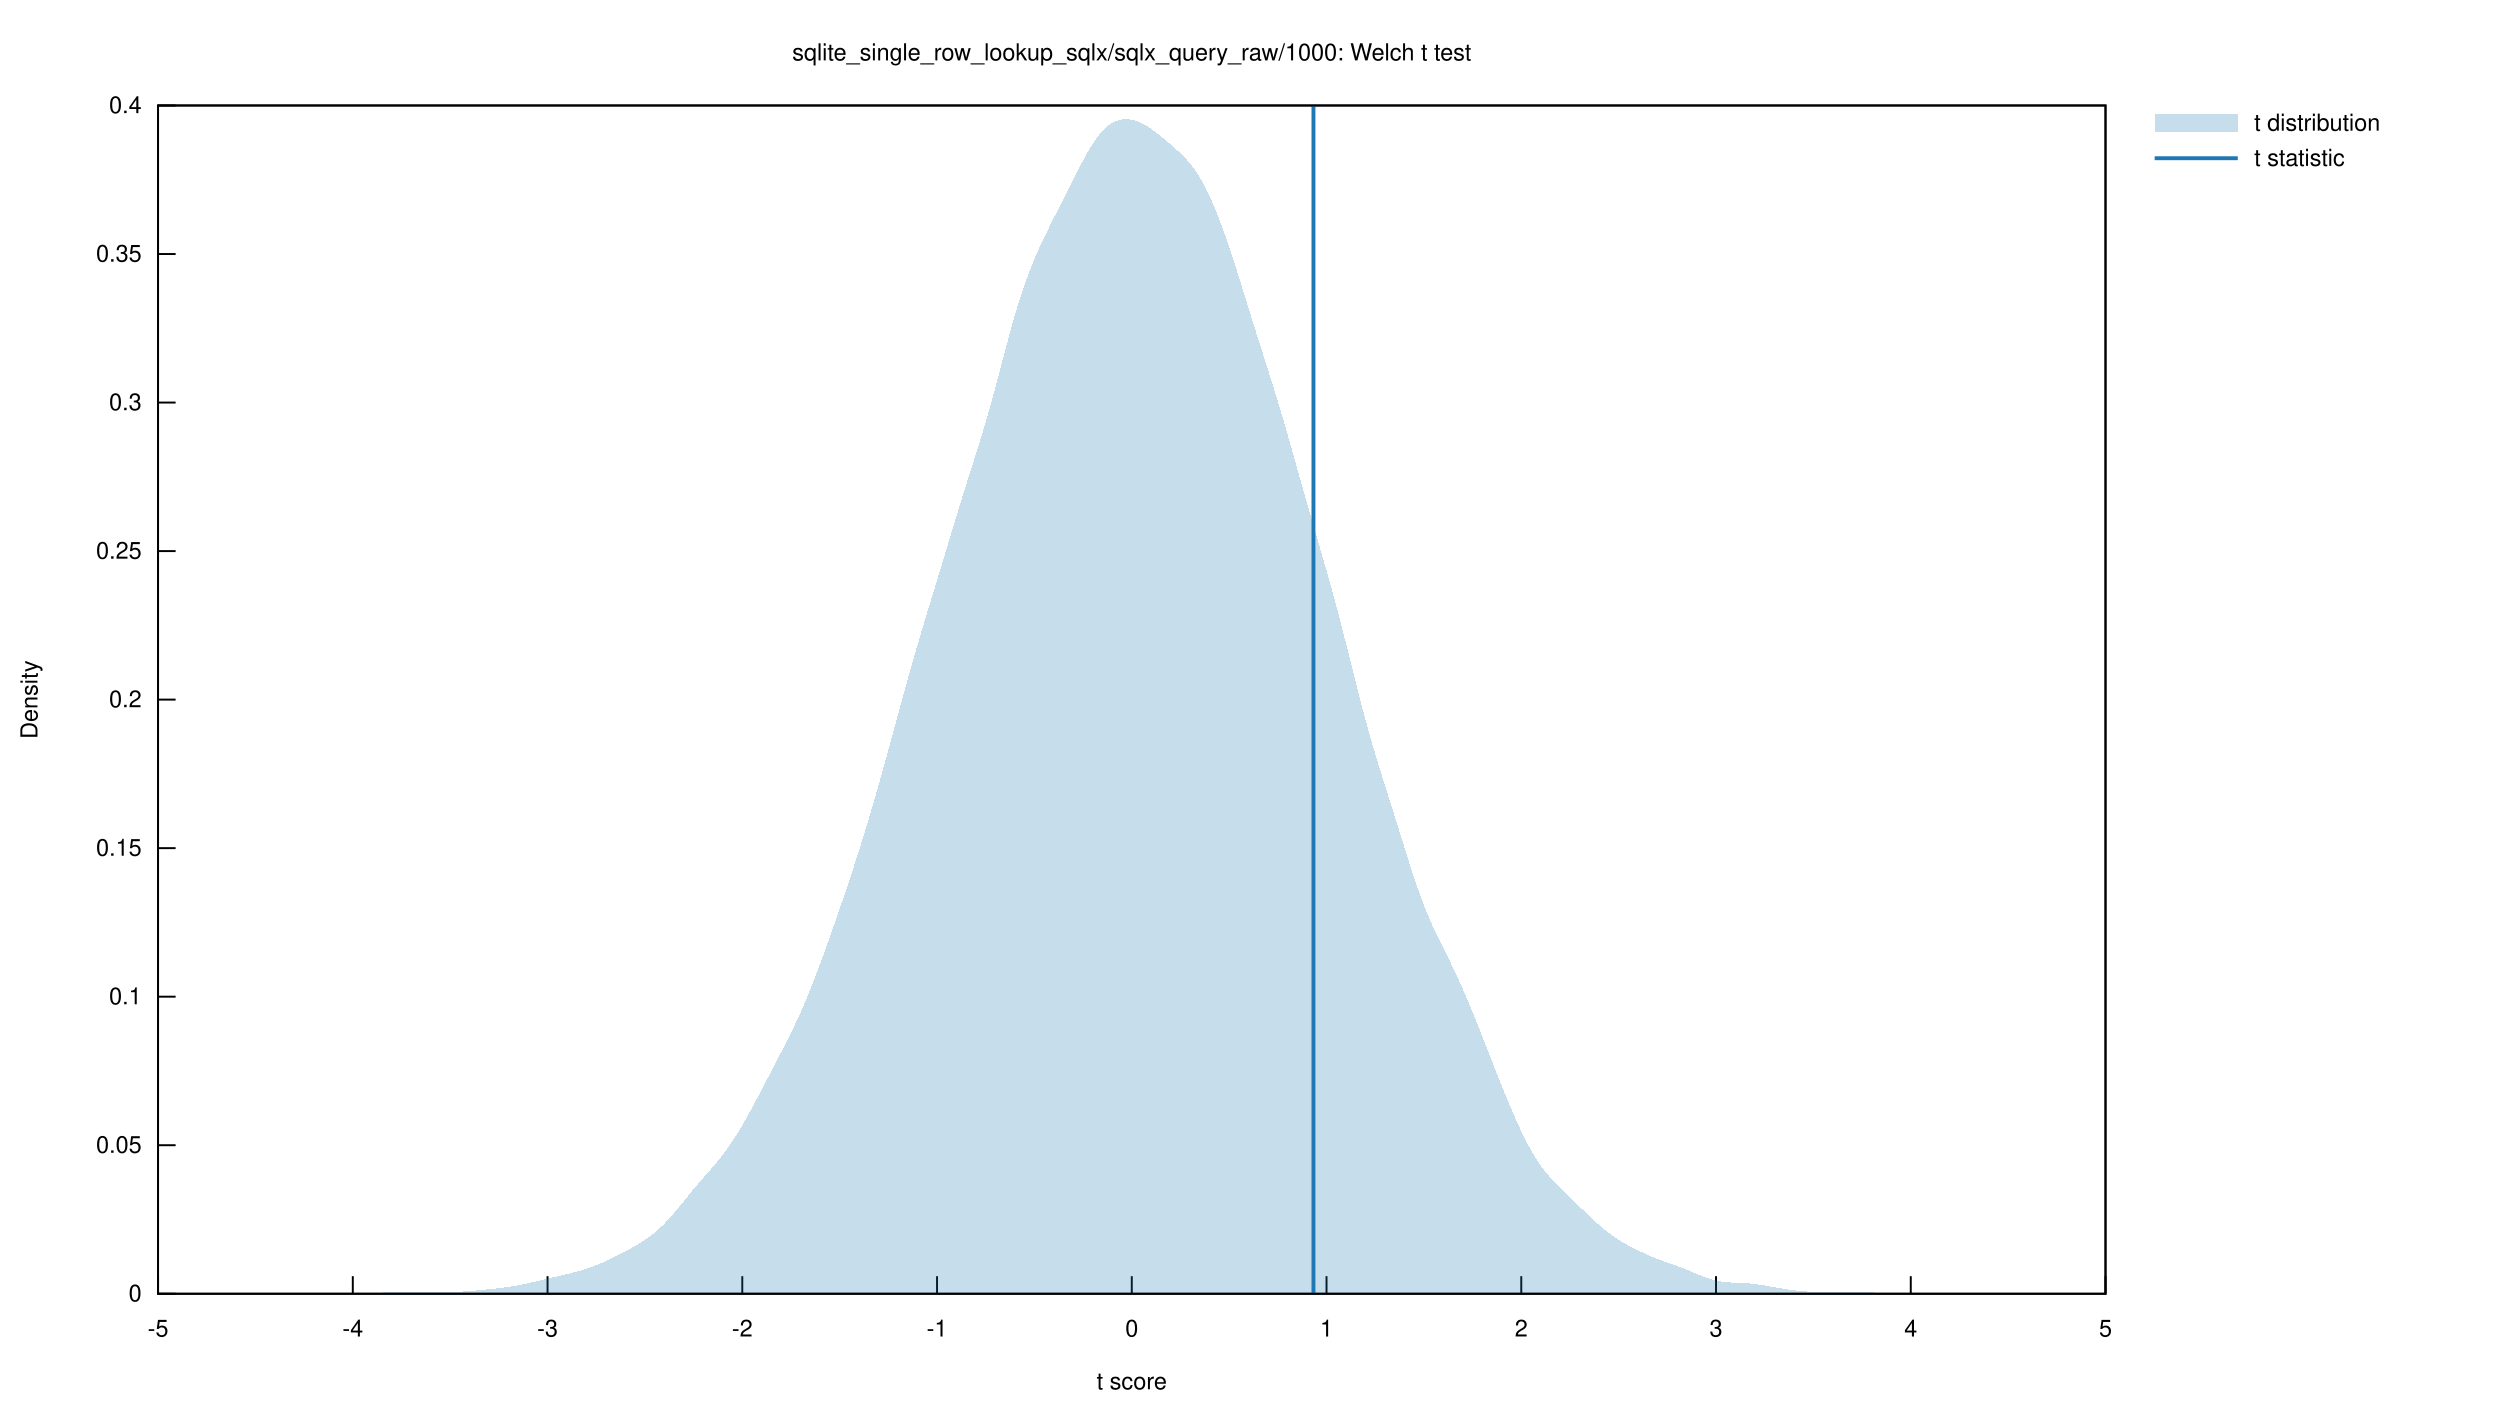
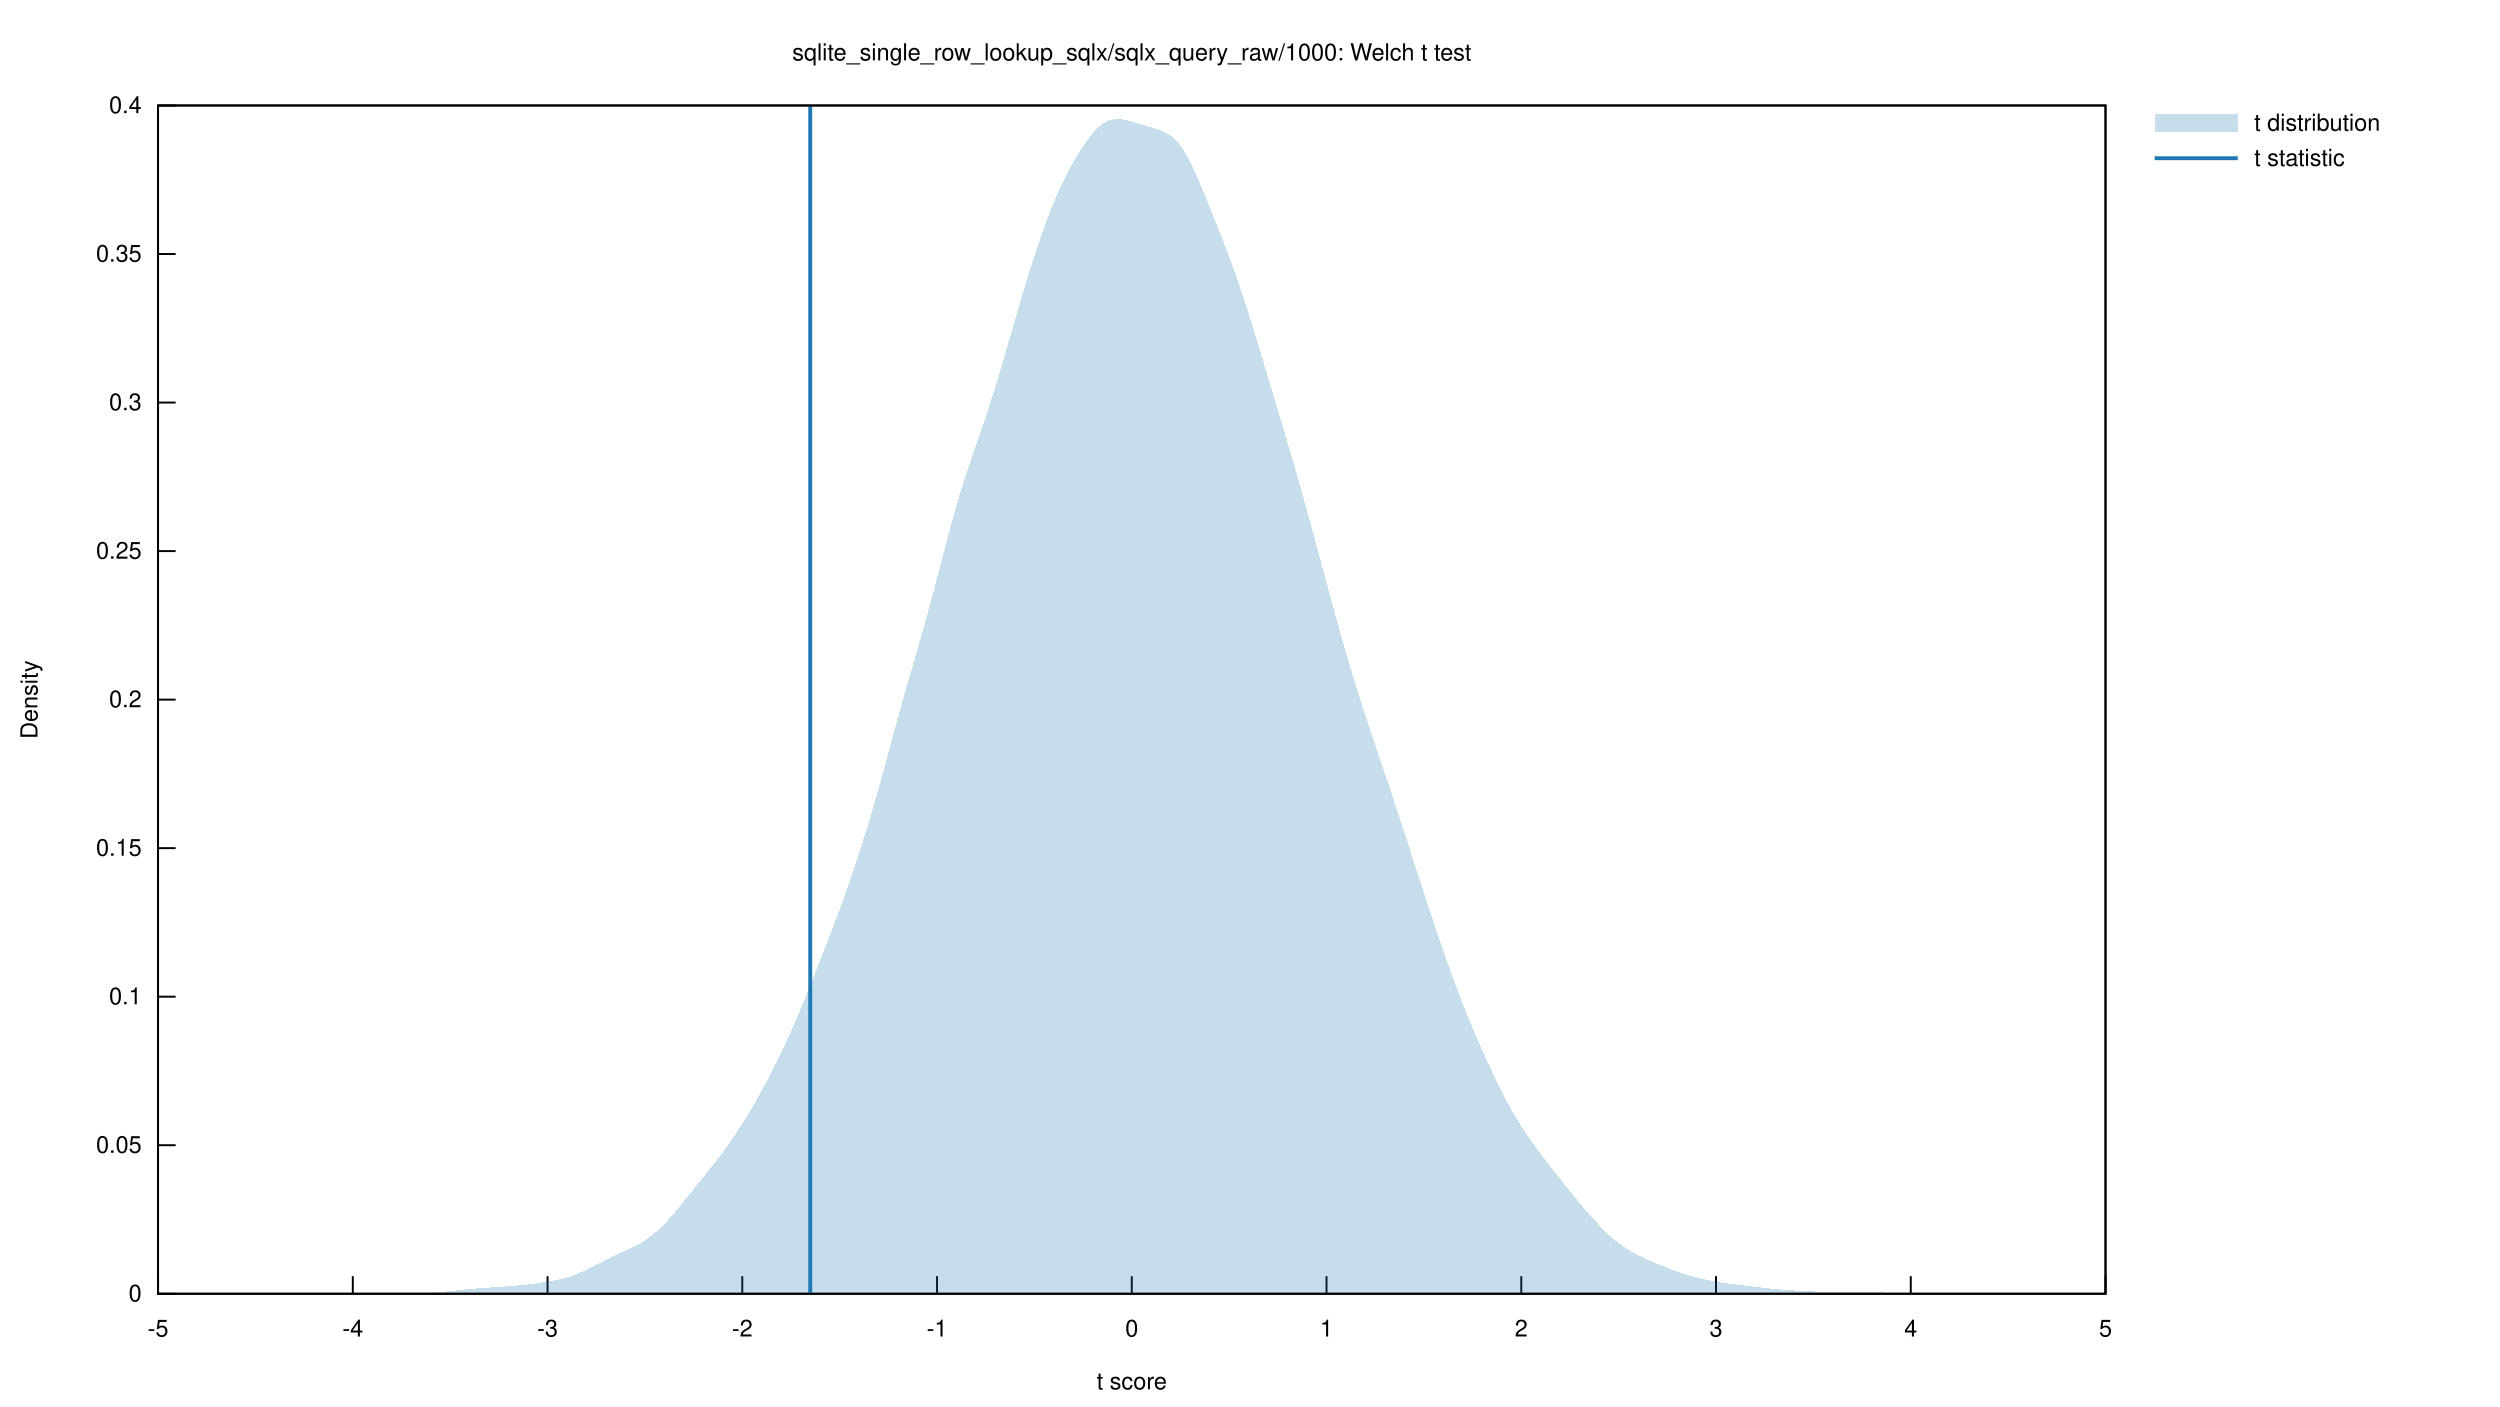
<svg xmlns="http://www.w3.org/2000/svg" xmlns:xlink="http://www.w3.org/1999/xlink" viewBox="0 0 1280 720">
  <g id="gnuplot_canvas">
    <rect x="0" y="0" width="1280" height="720" fill="none" />
    <defs>
      <circle id="gpDot" r="0.5" stroke-width="0.5" stroke="currentColor" />
      <path id="gpPt0" stroke-width="0.222" stroke="currentColor" d="M-1,0 h2 M0,-1 v2" />
      <path id="gpPt1" stroke-width="0.222" stroke="currentColor" d="M-1,-1 L1,1 M1,-1 L-1,1" />
      <path id="gpPt2" stroke-width="0.222" stroke="currentColor" d="M-1,0 L1,0 M0,-1 L0,1 M-1,-1 L1,1 M-1,1 L1,-1" />
      <rect id="gpPt3" stroke-width="0.222" stroke="currentColor" x="-1" y="-1" width="2" height="2" />
      <rect id="gpPt4" stroke-width="0.222" stroke="currentColor" fill="currentColor" x="-1" y="-1" width="2" height="2" />
      <circle id="gpPt5" stroke-width="0.222" stroke="currentColor" cx="0" cy="0" r="1" />
      <use xlink:href="#gpPt5" id="gpPt6" fill="currentColor" stroke="none" />
      <path id="gpPt7" stroke-width="0.222" stroke="currentColor" d="M0,-1.33 L-1.33,0.67 L1.33,0.67 z" />
      <use xlink:href="#gpPt7" id="gpPt8" fill="currentColor" stroke="none" />
      <use xlink:href="#gpPt7" id="gpPt9" stroke="currentColor" transform="rotate(180)" />
      <use xlink:href="#gpPt9" id="gpPt10" fill="currentColor" stroke="none" />
      <use xlink:href="#gpPt3" id="gpPt11" stroke="currentColor" transform="rotate(45)" />
      <use xlink:href="#gpPt11" id="gpPt12" fill="currentColor" stroke="none" />
      <path id="gpPt13" stroke-width="0.222" stroke="currentColor" d="M0,1.330 L1.265,0.411 L0.782,-1.067 L-0.782,-1.076 L-1.265,0.411 z" />
      <use xlink:href="#gpPt13" id="gpPt14" fill="currentColor" stroke="none" />
      <filter id="textbox" filterUnits="objectBoundingBox" x="0" y="0" height="1" width="1">
        <feFlood flood-color="white" flood-opacity="1" result="bgnd" />
        <feComposite in="SourceGraphic" in2="bgnd" operator="atop" />
      </filter>
      <filter id="greybox" filterUnits="objectBoundingBox" x="0" y="0" height="1" width="1">
        <feFlood flood-color="lightgrey" flood-opacity="1" result="grey" />
        <feComposite in="SourceGraphic" in2="grey" operator="atop" />
      </filter>
    </defs>
    <g fill="none" color="white" stroke="currentColor" stroke-width="1.00" stroke-linecap="butt" stroke-linejoin="miter">
</g>
    <g fill="none" color="black" stroke="currentColor" stroke-width="1.00" stroke-linecap="butt" stroke-linejoin="miter">
      <path stroke="black" d="M80.92,662.40 L89.92,662.40  " />
      <g transform="translate(72.53,666.30)" stroke="none" fill="black" font-family="Helvetica" font-size="12.00" text-anchor="end">
        <text>
          <tspan font-family="Helvetica"> 0</tspan>
        </text>
      </g>
    </g>
    <g fill="none" color="black" stroke="currentColor" stroke-width="1.00" stroke-linecap="butt" stroke-linejoin="miter">
      <path stroke="black" d="M80.92,586.35 L89.92,586.35  " />
      <g transform="translate(72.53,590.25)" stroke="none" fill="black" font-family="Helvetica" font-size="12.00" text-anchor="end">
        <text>
          <tspan font-family="Helvetica"> 0.05</tspan>
        </text>
      </g>
    </g>
    <g fill="none" color="black" stroke="currentColor" stroke-width="1.00" stroke-linecap="butt" stroke-linejoin="miter">
      <path stroke="black" d="M80.92,510.30 L89.92,510.30  " />
      <g transform="translate(72.53,514.20)" stroke="none" fill="black" font-family="Helvetica" font-size="12.00" text-anchor="end">
        <text>
          <tspan font-family="Helvetica"> 0.1</tspan>
        </text>
      </g>
    </g>
    <g fill="none" color="black" stroke="currentColor" stroke-width="1.00" stroke-linecap="butt" stroke-linejoin="miter">
      <path stroke="black" d="M80.92,434.25 L89.92,434.25  " />
      <g transform="translate(72.53,438.15)" stroke="none" fill="black" font-family="Helvetica" font-size="12.00" text-anchor="end">
        <text>
          <tspan font-family="Helvetica"> 0.15</tspan>
        </text>
      </g>
    </g>
    <g fill="none" color="black" stroke="currentColor" stroke-width="1.00" stroke-linecap="butt" stroke-linejoin="miter">
      <path stroke="black" d="M80.92,358.20 L89.92,358.20  " />
      <g transform="translate(72.53,362.10)" stroke="none" fill="black" font-family="Helvetica" font-size="12.00" text-anchor="end">
        <text>
          <tspan font-family="Helvetica"> 0.2</tspan>
        </text>
      </g>
    </g>
    <g fill="none" color="black" stroke="currentColor" stroke-width="1.00" stroke-linecap="butt" stroke-linejoin="miter">
      <path stroke="black" d="M80.92,282.16 L89.92,282.16  " />
      <g transform="translate(72.53,286.06)" stroke="none" fill="black" font-family="Helvetica" font-size="12.00" text-anchor="end">
        <text>
          <tspan font-family="Helvetica"> 0.25</tspan>
        </text>
      </g>
    </g>
    <g fill="none" color="black" stroke="currentColor" stroke-width="1.00" stroke-linecap="butt" stroke-linejoin="miter">
      <path stroke="black" d="M80.92,206.11 L89.92,206.11  " />
      <g transform="translate(72.53,210.01)" stroke="none" fill="black" font-family="Helvetica" font-size="12.00" text-anchor="end">
        <text>
          <tspan font-family="Helvetica"> 0.3</tspan>
        </text>
      </g>
    </g>
    <g fill="none" color="black" stroke="currentColor" stroke-width="1.00" stroke-linecap="butt" stroke-linejoin="miter">
      <path stroke="black" d="M80.92,130.06 L89.92,130.06  " />
      <g transform="translate(72.53,133.96)" stroke="none" fill="black" font-family="Helvetica" font-size="12.00" text-anchor="end">
        <text>
          <tspan font-family="Helvetica"> 0.35</tspan>
        </text>
      </g>
    </g>
    <g fill="none" color="black" stroke="currentColor" stroke-width="1.00" stroke-linecap="butt" stroke-linejoin="miter">
      <path stroke="black" d="M80.92,54.01 L89.92,54.01  " />
      <g transform="translate(72.53,57.91)" stroke="none" fill="black" font-family="Helvetica" font-size="12.00" text-anchor="end">
        <text>
          <tspan font-family="Helvetica"> 0.4</tspan>
        </text>
      </g>
    </g>
    <g fill="none" color="black" stroke="currentColor" stroke-width="1.00" stroke-linecap="butt" stroke-linejoin="miter">
      <path stroke="black" d="M80.92,662.40 L80.92,653.40  " />
      <g transform="translate(80.92,684.30)" stroke="none" fill="black" font-family="Helvetica" font-size="12.00" text-anchor="middle">
        <text>
          <tspan font-family="Helvetica">-5</tspan>
        </text>
      </g>
    </g>
    <g fill="none" color="black" stroke="currentColor" stroke-width="1.00" stroke-linecap="butt" stroke-linejoin="miter">
      <path stroke="black" d="M180.63,662.40 L180.63,653.40  " />
      <g transform="translate(180.63,684.30)" stroke="none" fill="black" font-family="Helvetica" font-size="12.00" text-anchor="middle">
        <text>
          <tspan font-family="Helvetica">-4</tspan>
        </text>
      </g>
    </g>
    <g fill="none" color="black" stroke="currentColor" stroke-width="1.00" stroke-linecap="butt" stroke-linejoin="miter">
      <path stroke="black" d="M280.34,662.40 L280.34,653.40  " />
      <g transform="translate(280.34,684.30)" stroke="none" fill="black" font-family="Helvetica" font-size="12.00" text-anchor="middle">
        <text>
          <tspan font-family="Helvetica">-3</tspan>
        </text>
      </g>
    </g>
    <g fill="none" color="black" stroke="currentColor" stroke-width="1.00" stroke-linecap="butt" stroke-linejoin="miter">
      <path stroke="black" d="M380.05,662.40 L380.05,653.40  " />
      <g transform="translate(380.05,684.30)" stroke="none" fill="black" font-family="Helvetica" font-size="12.00" text-anchor="middle">
        <text>
          <tspan font-family="Helvetica">-2</tspan>
        </text>
      </g>
    </g>
    <g fill="none" color="black" stroke="currentColor" stroke-width="1.00" stroke-linecap="butt" stroke-linejoin="miter">
      <path stroke="black" d="M479.76,662.40 L479.76,653.40  " />
      <g transform="translate(479.76,684.30)" stroke="none" fill="black" font-family="Helvetica" font-size="12.00" text-anchor="middle">
        <text>
          <tspan font-family="Helvetica">-1</tspan>
        </text>
      </g>
    </g>
    <g fill="none" color="black" stroke="currentColor" stroke-width="1.00" stroke-linecap="butt" stroke-linejoin="miter">
      <path stroke="black" d="M579.47,662.40 L579.47,653.40  " />
      <g transform="translate(579.47,684.30)" stroke="none" fill="black" font-family="Helvetica" font-size="12.00" text-anchor="middle">
        <text>
          <tspan font-family="Helvetica"> 0</tspan>
        </text>
      </g>
    </g>
    <g fill="none" color="black" stroke="currentColor" stroke-width="1.00" stroke-linecap="butt" stroke-linejoin="miter">
      <path stroke="black" d="M679.18,662.40 L679.18,653.40  " />
      <g transform="translate(679.18,684.30)" stroke="none" fill="black" font-family="Helvetica" font-size="12.00" text-anchor="middle">
        <text>
          <tspan font-family="Helvetica"> 1</tspan>
        </text>
      </g>
    </g>
    <g fill="none" color="black" stroke="currentColor" stroke-width="1.00" stroke-linecap="butt" stroke-linejoin="miter">
      <path stroke="black" d="M778.89,662.40 L778.89,653.40  " />
      <g transform="translate(778.89,684.30)" stroke="none" fill="black" font-family="Helvetica" font-size="12.00" text-anchor="middle">
        <text>
          <tspan font-family="Helvetica"> 2</tspan>
        </text>
      </g>
    </g>
    <g fill="none" color="black" stroke="currentColor" stroke-width="1.00" stroke-linecap="butt" stroke-linejoin="miter">
      <path stroke="black" d="M878.60,662.40 L878.60,653.40  " />
      <g transform="translate(878.60,684.30)" stroke="none" fill="black" font-family="Helvetica" font-size="12.00" text-anchor="middle">
        <text>
          <tspan font-family="Helvetica"> 3</tspan>
        </text>
      </g>
    </g>
    <g fill="none" color="black" stroke="currentColor" stroke-width="1.00" stroke-linecap="butt" stroke-linejoin="miter">
      <path stroke="black" d="M978.31,662.40 L978.31,653.40  " />
      <g transform="translate(978.31,684.30)" stroke="none" fill="black" font-family="Helvetica" font-size="12.00" text-anchor="middle">
        <text>
          <tspan font-family="Helvetica"> 4</tspan>
        </text>
      </g>
    </g>
    <g fill="none" color="black" stroke="currentColor" stroke-width="1.00" stroke-linecap="butt" stroke-linejoin="miter">
      <path stroke="black" d="M1078.02,662.40 L1078.02,653.40  " />
      <g transform="translate(1078.02,684.30)" stroke="none" fill="black" font-family="Helvetica" font-size="12.00" text-anchor="middle">
        <text>
          <tspan font-family="Helvetica"> 5</tspan>
        </text>
      </g>
    </g>
    <g fill="none" color="black" stroke="currentColor" stroke-width="1.00" stroke-linecap="butt" stroke-linejoin="miter">
</g>
    <g fill="none" color="black" stroke="currentColor" stroke-width="1.00" stroke-linecap="butt" stroke-linejoin="miter">
      <path stroke="black" d="M80.92,54.01 L80.92,662.40 L1078.02,662.40 L1078.02,54.01 L80.92,54.01 Z  " />
    </g>
    <g fill="none" color="black" stroke="currentColor" stroke-width="1.00" stroke-linecap="butt" stroke-linejoin="miter">
</g>
    <g id="gnuplot_plot_1">
      <g fill="none" color="black" stroke="currentColor" stroke-width="1.00" stroke-linecap="butt" stroke-linejoin="miter">
        <g transform="translate(1154.14,66.91)" stroke="none" fill="black" font-family="Helvetica" font-size="12.00" text-anchor="start">
          <text>
            <tspan font-family="Helvetica">t distribution</tspan>
          </text>
        </g>
      </g>
      <g fill="none" color="black" stroke="currentColor" stroke-width="1.00" stroke-linecap="butt" stroke-linejoin="miter">
        <g stroke="none" shape-rendering="crispEdges">
          <polygon fill="rgb( 31, 120, 180)" fill-opacity="0.25" points="1103.19,67.51 1145.75,67.51 1145.75,58.51 1103.19,58.51 " />
-           <polygon fill="rgb( 31, 120, 180)" fill-opacity="0.25" points="121.27,662.40 123.04,662.39 124.81,662.39 126.58,662.39 128.35,662.38 130.12,662.37 131.89,662.36 133.66,662.35 135.43,662.33 137.20,662.31 138.97,662.28 140.74,662.26 142.52,662.23 144.29,662.20 146.06,662.17 147.83,662.15 149.60,662.13 151.37,662.12 153.14,662.12 154.91,662.12 156.68,662.13 158.45,662.15 160.22,662.17 161.99,662.20 163.76,662.22 165.54,662.25 167.31,662.27 169.08,662.29 170.85,662.30 172.62,662.30 174.39,662.30 176.16,662.29 177.93,662.27 179.70,662.24 181.47,662.20 183.24,662.16 185.01,662.11 186.78,662.05 188.55,661.99 190.33,661.93 192.10,661.88 193.87,661.82 195.64,661.77 197.41,661.72 199.18,661.68 200.95,661.65 202.72,661.62 204.49,661.61 206.26,661.59 208.03,661.59 209.80,661.59 211.57,661.60 213.35,661.61 215.12,661.62 216.89,661.64 218.66,661.65 220.43,661.66 222.20,661.66 223.97,661.66 225.74,661.65 227.51,661.62 229.28,661.59 231.05,661.53 232.82,661.47 234.59,661.38 236.36,661.28 238.14,661.17 239.91,661.04 241.68,660.90 243.45,660.75 245.22,660.58 246.99,660.41 248.76,660.24 250.53,660.05 252.30,659.87 254.07,659.67 255.84,659.47 257.61,659.25 259.38,659.02 261.16,658.77 262.93,658.49 264.70,658.19 266.47,657.86 268.24,657.50 270.01,657.12 271.78,656.71 273.55,656.30 275.32,655.87 277.09,655.44 278.86,655.02 280.63,654.60 282.40,654.18 284.17,653.78 285.95,653.37 287.72,652.96 289.49,652.55 291.26,652.12 293.03,651.67 294.80,651.20 296.57,650.70 298.34,650.17 300.11,649.61 301.88,649.00 303.65,648.36 305.42,647.67 307.19,646.95 308.97,646.19 310.74,645.40 312.51,644.57 314.28,643.72 316.05,642.84 317.82,641.94 319.59,641.02 321.36,640.07 323.13,639.10 324.90,638.10 326.67,637.06 328.44,635.96 330.21,634.81 331.98,633.58 333.76,632.25 335.53,630.82 337.30,629.27 339.07,627.60 340.84,625.81 342.61,623.91 344.38,621.90 346.15,619.82 347.92,617.67 349.69,615.50 351.46,613.31 353.23,611.14 355.00,609.00 356.78,606.90 358.55,604.84 360.32,602.80 362.09,600.78 363.86,598.75 365.63,596.69 367.40,594.56 369.17,592.35 370.94,590.03 372.71,587.59 374.48,585.02 376.25,582.32 378.02,579.49 379.79,576.54 381.57,573.48 383.34,570.32 385.11,567.09 386.88,563.79 388.65,560.44 390.42,557.06 392.19,553.67 393.96,550.27 395.73,546.87 397.50,543.47 399.27,540.06 401.04,536.63 402.81,533.16 404.59,529.62 406.36,525.99 408.13,522.24 409.90,518.35 411.67,514.30 413.44,510.09 415.21,505.72 416.98,501.20 418.75,496.55 420.52,491.79 422.29,486.93 424.06,481.99 425.83,476.99 427.60,471.94 429.38,466.84 431.15,461.69 432.92,456.47 434.69,451.19 436.46,445.83 438.23,440.37 440.00,434.82 441.77,429.15 443.54,423.37 445.31,417.47 447.08,411.45 448.85,405.32 450.62,399.08 452.40,392.75 454.17,386.35 455.94,379.90 457.71,373.41 459.48,366.91 461.25,360.43 463.02,353.99 464.79,347.62 466.56,341.33 468.33,335.14 470.10,329.05 471.87,323.06 473.64,317.16 475.41,311.32 477.19,305.51 478.96,299.72 480.73,293.92 482.50,288.09 484.27,282.23 486.04,276.36 487.81,270.48 489.58,264.64 491.35,258.85 493.12,253.14 494.89,247.49 496.66,241.91 498.43,236.34 500.21,230.74 501.98,225.05 503.75,219.21 505.52,213.18 507.29,206.93 509.06,200.47 510.83,193.85 512.60,187.12 514.37,180.39 516.14,173.74 517.91,167.28 519.68,161.07 521.45,155.20 523.22,149.68 525.00,144.52 526.77,139.72 528.54,135.23 530.31,131.01 532.08,127.01 533.85,123.17 535.62,119.47 537.39,115.86 539.16,112.32 540.93,108.81 542.70,105.32 544.47,101.84 546.24,98.35 548.02,94.85 549.79,91.36 551.56,87.88 553.33,84.45 555.10,81.12 556.87,77.93 558.64,74.94 560.41,72.19 562.18,69.73 563.95,67.58 565.72,65.76 567.49,64.26 569.26,63.07 571.03,62.18 572.81,61.56 574.58,61.18 576.35,61.04 578.12,61.12 579.89,61.40 581.66,61.88 583.43,62.54 585.20,63.38 586.97,64.38 588.74,65.51 590.51,66.76 592.28,68.10 594.05,69.51 595.83,70.97 597.60,72.45 599.37,73.97 601.14,75.51 602.91,77.09 604.68,78.76 606.45,80.53 608.22,82.45 609.99,84.58 611.76,86.95 613.53,89.60 615.30,92.56 617.07,95.84 618.84,99.44 620.62,103.35 622.39,107.55 624.16,112.03 625.93,116.76 627.70,121.72 629.47,126.88 631.24,132.23 633.01,137.72 634.78,143.32 636.55,148.99 638.32,154.70 640.09,160.41 641.86,166.10 643.64,171.74 645.41,177.35 647.18,182.93 648.95,188.51 650.72,194.13 652.49,199.81 654.26,205.58 656.03,211.47 657.80,217.48 659.57,223.60 661.34,229.81 663.11,236.08 664.88,242.38 666.65,248.67 668.43,254.92 670.20,261.12 671.97,267.27 673.74,273.36 675.51,279.44 677.28,285.52 679.05,291.67 680.82,297.92 682.59,304.31 684.36,310.86 686.13,317.59 687.90,324.49 689.67,331.50 691.45,338.59 693.22,345.68 694.99,352.70 696.76,359.59 698.53,366.29 700.30,372.78 702.07,379.03 703.84,385.07 705.61,390.93 707.38,396.64 709.15,402.28 710.92,407.87 712.69,413.48 714.46,419.11 716.24,424.79 718.01,430.48 719.78,436.16 721.55,441.77 723.32,447.25 725.09,452.55 726.86,457.60 728.63,462.38 730.40,466.87 732.17,471.08 733.94,475.04 735.71,478.79 737.48,482.41 739.26,485.95 741.03,489.48 742.80,493.06 744.57,496.71 746.34,500.49 748.11,504.39 749.88,508.44 751.65,512.61 753.42,516.89 755.19,521.26 756.96,525.70 758.73,530.18 760.50,534.69 762.27,539.20 764.05,543.71 765.82,548.19 767.59,552.64 769.36,557.05 771.13,561.39 772.90,565.67 774.67,569.84 776.44,573.88 778.21,577.77 779.98,581.47 781.75,584.97 783.52,588.25 785.29,591.30 787.07,594.11 788.84,596.70 790.61,599.09 792.38,601.29 794.15,603.34 795.92,605.27 797.69,607.11 799.46,608.88 801.23,610.60 803.00,612.31 804.77,614.00 806.54,615.69 808.31,617.39 810.08,619.09 811.86,620.79 813.63,622.47 815.40,624.14 817.17,625.77 818.94,627.35 820.71,628.87 822.48,630.32 824.25,631.69 826.02,632.98 827.79,634.18 829.56,635.31 831.33,636.36 833.10,637.36 834.87,638.30 836.65,639.20 838.42,640.08 840.19,640.92 841.96,641.74 843.73,642.54 845.50,643.30 847.27,644.04 849.04,644.74 850.81,645.41 852.58,646.05 854.35,646.68 856.12,647.30 857.89,647.92 859.67,648.56 861.44,649.23 863.21,649.92 864.98,650.65 866.75,651.39 868.52,652.14 870.29,652.88 872.06,653.59 873.83,654.25 875.60,654.84 877.37,655.35 879.14,655.77 880.91,656.10 882.68,656.35 884.46,656.53 886.23,656.64 888.00,656.73 889.77,656.80 891.54,656.87 893.31,656.96 895.08,657.08 896.85,657.24 898.62,657.44 900.39,657.67 902.16,657.95 903.93,658.24 905.70,658.55 907.48,658.87 909.25,659.19 911.02,659.50 912.79,659.79 914.56,660.06 916.33,660.32 918.10,660.54 919.87,660.75 921.64,660.93 923.41,661.09 925.18,661.23 926.95,661.35 928.72,661.44 930.49,661.51 932.27,661.56 934.04,661.59 935.81,661.61 937.58,661.61 939.35,661.60 941.12,661.59 942.89,661.57 944.66,661.56 946.43,661.55 948.20,661.54 949.97,661.55 951.74,661.57 953.51,661.60 955.29,661.64 957.06,661.68 958.83,661.74 960.60,661.79 962.37,661.85 964.14,661.91 965.91,661.97 967.68,662.02 969.45,662.07 971.22,662.11 972.99,662.15 974.76,662.19 976.53,662.22 978.30,662.25 980.08,662.27 981.85,662.30 983.62,662.32 985.39,662.33 987.16,662.35 988.93,662.36 990.70,662.37 992.47,662.38 994.24,662.38 996.01,662.39 997.78,662.39 999.55,662.40 1001.32,662.40 1003.10,662.40 1004.87,662.40 1004.87,662.40 1003.10,662.40 1001.32,662.40 999.55,662.40 997.78,662.40 996.01,662.40 994.24,662.40 992.47,662.40 990.70,662.40 988.93,662.40 987.16,662.40 985.39,662.40 983.62,662.40 981.85,662.40 980.08,662.40 978.30,662.40 976.53,662.40 974.76,662.40 972.99,662.40 971.22,662.40 969.45,662.40 967.68,662.40 965.91,662.40 964.14,662.40 962.37,662.40 960.60,662.40 958.83,662.40 957.06,662.40 955.29,662.40 953.51,662.40 951.74,662.40 949.97,662.40 948.20,662.40 946.43,662.40 944.66,662.40 942.89,662.40 941.12,662.40 939.35,662.40 937.58,662.40 935.81,662.40 934.04,662.40 932.27,662.40 930.49,662.40 928.72,662.40 926.95,662.40 925.18,662.40 923.41,662.40 921.64,662.40 919.87,662.40 918.10,662.40 916.33,662.40 914.56,662.40 912.79,662.40 911.02,662.40 909.25,662.40 907.48,662.40 905.70,662.40 903.93,662.40 902.16,662.40 900.39,662.40 898.62,662.40 896.85,662.40 895.08,662.40 893.31,662.40 891.54,662.40 889.77,662.40 888.00,662.40 886.23,662.40 884.46,662.40 882.68,662.40 880.91,662.40 879.14,662.40 877.37,662.40 875.60,662.40 873.83,662.40 872.06,662.40 870.29,662.40 868.52,662.40 866.75,662.40 864.98,662.40 863.21,662.40 861.44,662.40 859.67,662.40 857.89,662.40 856.12,662.40 854.35,662.40 852.58,662.40 850.81,662.40 849.04,662.40 847.27,662.40 845.50,662.40 843.73,662.40 841.96,662.40 840.19,662.40 838.42,662.40 836.65,662.40 834.87,662.40 833.10,662.40 831.33,662.40 829.56,662.40 827.79,662.40 826.02,662.40 824.25,662.40 822.48,662.40 820.71,662.40 818.94,662.40 817.17,662.40 815.40,662.40 813.63,662.40 811.86,662.40 810.08,662.40 808.31,662.40 806.54,662.40 804.77,662.40 803.00,662.40 801.23,662.40 799.46,662.40 797.69,662.40 795.92,662.40 794.15,662.40 792.38,662.40 790.61,662.40 788.84,662.40 787.07,662.40 785.29,662.40 783.52,662.40 781.75,662.40 779.98,662.40 778.21,662.40 776.44,662.40 774.67,662.40 772.90,662.40 771.13,662.40 769.36,662.40 767.59,662.40 765.82,662.40 764.05,662.40 762.27,662.40 760.50,662.40 758.73,662.40 756.96,662.40 755.19,662.40 753.42,662.40 751.65,662.40 749.88,662.40 748.11,662.40 746.34,662.40 744.57,662.40 742.80,662.40 741.03,662.40 739.26,662.40 737.48,662.40 735.71,662.40 733.94,662.40 732.17,662.40 730.40,662.40 728.63,662.40 726.86,662.40 725.09,662.40 723.32,662.40 721.55,662.40 719.78,662.40 718.01,662.40 716.24,662.40 714.46,662.40 712.69,662.40 710.92,662.40 709.15,662.40 707.38,662.40 705.61,662.40 703.84,662.40 702.07,662.40 700.30,662.40 698.53,662.40 696.76,662.40 694.99,662.40 693.22,662.40 691.45,662.40 689.67,662.40 687.90,662.40 686.13,662.40 684.36,662.40 682.59,662.40 680.82,662.40 679.05,662.40 677.28,662.40 675.51,662.40 673.74,662.40 671.97,662.40 670.20,662.40 668.43,662.40 666.65,662.40 664.88,662.40 663.11,662.40 661.34,662.40 659.57,662.40 657.80,662.40 656.03,662.40 654.26,662.40 652.49,662.40 650.72,662.40 648.95,662.40 647.18,662.40 645.41,662.40 643.64,662.40 641.86,662.40 640.09,662.40 638.32,662.40 636.55,662.40 634.78,662.40 633.01,662.40 631.24,662.40 629.47,662.40 627.70,662.40 625.93,662.40 624.16,662.40 622.39,662.40 620.62,662.40 618.84,662.40 617.07,662.40 615.30,662.40 613.53,662.40 611.76,662.40 609.99,662.40 608.22,662.40 606.45,662.40 604.68,662.40 602.91,662.40 601.14,662.40 599.37,662.40 597.60,662.40 595.83,662.40 594.05,662.40 592.28,662.40 590.51,662.40 588.74,662.40 586.97,662.40 585.20,662.40 583.43,662.40 581.66,662.40 579.89,662.40 578.12,662.40 576.35,662.40 574.58,662.40 572.81,662.40 571.03,662.40 569.26,662.40 567.49,662.40 565.72,662.40 563.95,662.40 562.18,662.40 560.41,662.40 558.64,662.40 556.87,662.40 555.10,662.40 553.33,662.40 551.56,662.40 549.79,662.40 548.02,662.40 546.24,662.40 544.47,662.40 542.70,662.40 540.93,662.40 539.16,662.40 537.39,662.40 535.62,662.40 533.85,662.40 532.08,662.40 530.31,662.40 528.54,662.40 526.77,662.40 525.00,662.40 523.22,662.40 521.45,662.40 519.68,662.40 517.91,662.40 516.14,662.40 514.37,662.40 512.60,662.40 510.83,662.40 509.06,662.40 507.29,662.40 505.52,662.40 503.75,662.40 501.98,662.40 500.21,662.40 498.43,662.40 496.66,662.40 494.89,662.40 493.12,662.40 491.35,662.40 489.58,662.40 487.81,662.40 486.04,662.40 484.27,662.40 482.50,662.40 480.73,662.40 478.96,662.40 477.19,662.40 475.41,662.40 473.64,662.40 471.87,662.40 470.10,662.40 468.33,662.40 466.56,662.40 464.79,662.40 463.02,662.40 461.25,662.40 459.48,662.40 457.71,662.40 455.94,662.40 454.17,662.40 452.40,662.40 450.62,662.40 448.85,662.40 447.08,662.40 445.31,662.40 443.54,662.40 441.77,662.40 440.00,662.40 438.23,662.40 436.46,662.40 434.69,662.40 432.92,662.40 431.15,662.40 429.38,662.40 427.60,662.40 425.83,662.40 424.06,662.40 422.29,662.40 420.52,662.40 418.75,662.40 416.98,662.40 415.21,662.40 413.44,662.40 411.67,662.40 409.90,662.40 408.13,662.40 406.36,662.40 404.59,662.40 402.81,662.40 401.04,662.40 399.27,662.40 397.50,662.40 395.73,662.40 393.96,662.40 392.19,662.40 390.42,662.40 388.65,662.40 386.88,662.40 385.11,662.40 383.34,662.40 381.57,662.40 379.79,662.40 378.02,662.40 376.25,662.40 374.48,662.40 372.71,662.40 370.94,662.40 369.17,662.40 367.40,662.40 365.63,662.40 363.86,662.40 362.09,662.40 360.32,662.40 358.55,662.40 356.78,662.40 355.00,662.40 353.23,662.40 351.46,662.40 349.69,662.40 347.92,662.40 346.15,662.40 344.38,662.40 342.61,662.40 340.84,662.40 339.07,662.40 337.30,662.40 335.53,662.40 333.76,662.40 331.98,662.40 330.21,662.40 328.44,662.40 326.67,662.40 324.90,662.40 323.13,662.40 321.36,662.40 319.59,662.40 317.82,662.40 316.05,662.40 314.28,662.40 312.51,662.40 310.74,662.40 308.97,662.40 307.19,662.40 305.42,662.40 303.65,662.40 301.88,662.40 300.11,662.40 298.34,662.40 296.57,662.40 294.80,662.40 293.03,662.40 291.26,662.40 289.49,662.40 287.72,662.40 285.95,662.40 284.17,662.40 282.40,662.40 280.63,662.40 278.86,662.40 277.09,662.40 275.32,662.40 273.55,662.40 271.78,662.40 270.01,662.40 268.24,662.40 266.47,662.40 264.70,662.40 262.93,662.40 261.16,662.40 259.38,662.40 257.61,662.40 255.84,662.40 254.07,662.40 252.30,662.40 250.53,662.40 248.76,662.40 246.99,662.40 245.22,662.40 243.45,662.40 241.68,662.40 239.91,662.40 238.14,662.40 236.36,662.40 234.59,662.40 232.82,662.40 231.05,662.40 229.28,662.40 227.51,662.40 225.74,662.40 223.97,662.40 222.20,662.40 220.43,662.40 218.66,662.40 216.89,662.40 215.12,662.40 213.35,662.40 211.57,662.40 209.80,662.40 208.03,662.40 206.26,662.40 204.49,662.40 202.72,662.40 200.95,662.40 199.18,662.40 197.41,662.40 195.64,662.40 193.87,662.40 192.10,662.40 190.33,662.40 188.55,662.40 186.78,662.40 185.01,662.40 183.24,662.40 181.47,662.40 179.70,662.40 177.93,662.40 176.16,662.40 174.39,662.40 172.62,662.40 170.85,662.40 169.08,662.40 167.31,662.40 165.54,662.40 163.76,662.40 161.99,662.40 160.22,662.40 158.45,662.40 156.68,662.40 154.91,662.40 153.14,662.40 151.37,662.40 149.60,662.40 147.83,662.40 146.06,662.40 144.29,662.40 142.52,662.40 140.74,662.40 138.97,662.40 137.20,662.40 135.43,662.40 133.66,662.40 131.89,662.40 130.12,662.40 128.35,662.40 126.58,662.40 124.81,662.40 123.04,662.40 121.27,662.40 " />
+           <polygon fill="rgb( 31, 120, 180)" fill-opacity="0.25" points="140.50,662.40 142.24,662.40 143.98,662.40 145.72,662.39 147.46,662.39 149.20,662.39 150.94,662.38 152.68,662.38 154.42,662.37 156.16,662.35 157.90,662.34 159.64,662.32 161.38,662.30 163.12,662.28 164.86,662.25 166.60,662.22 168.34,662.19 170.08,662.16 171.82,662.13 173.56,662.10 175.30,662.06 177.04,662.04 178.78,662.01 180.52,661.99 182.26,661.97 184.00,661.96 185.74,661.96 187.48,661.96 189.22,661.96 190.96,661.96 192.70,661.97 194.44,661.97 196.18,661.98 197.92,661.99 199.66,661.99 201.40,661.99 203.14,662.00 204.88,662.00 206.62,662.00 208.36,662.00 210.10,661.99 211.83,661.98 213.57,661.96 215.31,661.94 217.05,661.90 218.79,661.85 220.53,661.79 222.27,661.70 224.01,661.60 225.75,661.48 227.49,661.33 229.23,661.18 230.97,661.01 232.71,660.83 234.45,660.64 236.19,660.45 237.93,660.26 239.67,660.09 241.41,659.92 243.15,659.76 244.89,659.62 246.63,659.49 248.37,659.37 250.11,659.25 251.85,659.14 253.59,659.03 255.33,658.92 257.07,658.80 258.81,658.67 260.55,658.53 262.29,658.39 264.03,658.23 265.77,658.06 267.51,657.89 269.25,657.70 270.99,657.51 272.73,657.30 274.47,657.09 276.21,656.85 277.95,656.60 279.69,656.33 281.43,656.04 283.17,655.71 284.90,655.36 286.64,654.96 288.38,654.53 290.12,654.05 291.86,653.51 293.60,652.92 295.34,652.28 297.08,651.57 298.82,650.81 300.56,650.00 302.30,649.15 304.04,648.27 305.78,647.36 307.52,646.45 309.26,645.55 311.00,644.67 312.74,643.80 314.48,642.97 316.22,642.16 317.96,641.36 319.70,640.57 321.44,639.77 323.18,638.95 324.92,638.09 326.66,637.18 328.40,636.19 330.14,635.11 331.88,633.93 333.62,632.64 335.36,631.23 337.10,629.69 338.84,628.04 340.58,626.26 342.32,624.38 344.06,622.41 345.80,620.35 347.54,618.25 349.28,616.10 351.02,613.94 352.76,611.78 354.50,609.62 356.24,607.47 357.98,605.33 359.71,603.19 361.45,601.04 363.19,598.87 364.93,596.67 366.67,594.43 368.41,592.14 370.15,589.79 371.89,587.39 373.63,584.93 375.37,582.41 377.11,579.83 378.85,577.18 380.59,574.46 382.33,571.67 384.07,568.80 385.81,565.86 387.55,562.83 389.29,559.73 391.03,556.54 392.77,553.28 394.51,549.95 396.25,546.54 397.99,543.05 399.73,539.48 401.47,535.81 403.21,532.05 404.95,528.19 406.69,524.22 408.43,520.16 410.17,516.00 411.91,511.76 413.65,507.46 415.39,503.11 417.13,498.72 418.87,494.30 420.61,489.86 422.35,485.40 424.09,480.92 425.83,476.39 427.57,471.82 429.31,467.18 431.05,462.46 432.79,457.64 434.52,452.72 436.26,447.69 438.00,442.53 439.74,437.25 441.48,431.83 443.22,426.27 444.96,420.56 446.70,414.69 448.44,408.67 450.18,402.52 451.92,396.24 453.66,389.89 455.40,383.48 457.14,377.07 458.88,370.70 460.62,364.39 462.36,358.17 464.10,352.03 465.84,345.97 467.58,339.95 469.32,333.93 471.06,327.87 472.80,321.74 474.54,315.49 476.28,309.12 478.02,302.62 479.76,296.02 481.50,289.35 483.24,282.68 484.98,276.06 486.72,269.57 488.46,263.26 490.20,257.17 491.94,251.34 493.68,245.76 495.42,240.42 497.16,235.26 498.90,230.23 500.64,225.25 502.38,220.26 504.12,215.19 505.86,209.98 507.59,204.62 509.33,199.07 511.07,193.37 512.81,187.52 514.55,181.57 516.29,175.56 518.03,169.53 519.77,163.51 521.51,157.55 523.25,151.66 524.99,145.87 526.73,140.20 528.47,134.67 530.21,129.28 531.95,124.07 533.69,119.04 535.43,114.22 537.17,109.61 538.91,105.23 540.65,101.07 542.39,97.14 544.13,93.41 545.87,89.89 547.61,86.54 549.35,83.36 551.09,80.34 552.83,77.48 554.57,74.78 556.31,72.26 558.05,69.93 559.79,67.82 561.53,65.97 563.27,64.40 565.01,63.12 566.75,62.15 568.49,61.47 570.23,61.08 571.97,60.94 573.71,61.01 575.45,61.25 577.19,61.62 578.93,62.08 580.67,62.59 582.40,63.12 584.14,63.66 585.88,64.18 587.62,64.69 589.36,65.20 591.10,65.71 592.84,66.26 594.58,66.90 596.32,67.67 598.06,68.64 599.80,69.86 601.54,71.40 603.28,73.31 605.02,75.60 606.76,78.29 608.50,81.36 610.24,84.77 611.98,88.48 613.72,92.41 615.46,96.51 617.20,100.73 618.94,105.02 620.68,109.35 622.42,113.71 624.16,118.11 625.90,122.55 627.64,127.07 629.38,131.69 631.12,136.43 632.86,141.31 634.60,146.34 636.34,151.52 638.08,156.86 639.82,162.33 641.56,167.91 643.30,173.58 645.04,179.31 646.78,185.08 648.52,190.86 650.26,196.65 652.00,202.44 653.74,208.23 655.48,214.03 657.21,219.85 658.95,225.71 660.69,231.62 662.43,237.60 664.17,243.65 665.91,249.77 667.65,255.97 669.39,262.24 671.13,268.57 672.87,274.95 674.61,281.37 676.35,287.82 678.09,294.28 679.83,300.73 681.57,307.15 683.31,313.52 685.05,319.81 686.79,326.00 688.53,332.09 690.27,338.05 692.01,343.88 693.75,349.58 695.49,355.16 697.23,360.62 698.97,365.98 700.71,371.26 702.45,376.49 704.19,381.67 705.93,386.83 707.67,391.99 709.41,397.16 711.15,402.35 712.89,407.57 714.63,412.83 716.37,418.11 718.11,423.43 719.85,428.77 721.59,434.13 723.33,439.50 725.07,444.88 726.81,450.25 728.55,455.61 730.29,460.94 732.02,466.22 733.76,471.46 735.50,476.64 737.24,481.74 738.98,486.78 740.72,491.73 742.46,496.61 744.20,501.40 745.94,506.09 747.68,510.69 749.42,515.18 751.16,519.56 752.90,523.83 754.64,527.99 756.38,532.04 758.12,536.00 759.86,539.88 761.60,543.68 763.34,547.41 765.08,551.08 766.82,554.67 768.56,558.17 770.30,561.58 772.04,564.87 773.78,568.05 775.52,571.09 777.26,574.00 779.00,576.78 780.74,579.44 782.48,582.01 784.22,584.49 785.96,586.90 787.70,589.26 789.44,591.58 791.18,593.87 792.92,596.14 794.66,598.40 796.40,600.63 798.14,602.84 799.88,605.04 801.62,607.22 803.36,609.37 805.09,611.51 806.83,613.63 808.57,615.73 810.31,617.80 812.05,619.84 813.79,621.85 815.53,623.82 817.27,625.73 819.01,627.59 820.75,629.37 822.49,631.08 824.23,632.70 825.97,634.23 827.71,635.66 829.45,636.99 831.19,638.23 832.93,639.37 834.67,640.43 836.41,641.41 838.15,642.33 839.89,643.20 841.63,644.04 843.37,644.85 845.11,645.63 846.85,646.40 848.59,647.15 850.33,647.88 852.07,648.59 853.81,649.28 855.55,649.95 857.29,650.58 859.03,651.19 860.77,651.77 862.51,652.33 864.25,652.86 865.99,653.36 867.73,653.83 869.47,654.28 871.21,654.71 872.95,655.10 874.69,655.47 876.43,655.81 878.17,656.12 879.90,656.41 881.64,656.68 883.38,656.93 885.12,657.17 886.86,657.39 888.60,657.60 890.34,657.81 892.08,658.02 893.82,658.23 895.56,658.44 897.30,658.65 899.04,658.87 900.78,659.08 902.52,659.29 904.26,659.50 906.00,659.70 907.74,659.89 909.48,660.06 911.22,660.22 912.96,660.36 914.70,660.49 916.44,660.60 918.18,660.70 919.92,660.79 921.66,660.88 923.40,660.97 925.14,661.05 926.88,661.14 928.62,661.22 930.36,661.31 932.10,661.39 933.84,661.47 935.58,661.54 937.32,661.60 939.06,661.65 940.80,661.68 942.54,661.70 944.28,661.72 946.02,661.72 947.76,661.71 949.50,661.69 951.24,661.68 952.98,661.66 954.71,661.65 956.45,661.65 958.19,661.65 959.93,661.67 961.67,661.69 963.41,661.73 965.15,661.78 966.89,661.83 968.63,661.89 970.37,661.94 972.11,662.00 973.85,662.06 975.59,662.11 977.33,662.16 979.07,662.21 980.81,662.24 982.55,662.27 984.29,662.30 986.03,662.32 987.77,662.34 989.51,662.36 991.25,662.37 992.99,662.38 994.73,662.38 996.47,662.39 998.21,662.39 999.95,662.39 1001.69,662.40 1003.43,662.40 1005.17,662.40 1006.91,662.40 1008.65,662.40 1008.65,662.40 1006.91,662.40 1005.17,662.40 1003.43,662.40 1001.69,662.40 999.95,662.40 998.21,662.40 996.47,662.40 994.73,662.40 992.99,662.40 991.25,662.40 989.51,662.40 987.77,662.40 986.03,662.40 984.29,662.40 982.55,662.40 980.81,662.40 979.07,662.40 977.33,662.40 975.59,662.40 973.85,662.40 972.11,662.40 970.37,662.40 968.63,662.40 966.89,662.40 965.15,662.40 963.41,662.40 961.67,662.40 959.93,662.40 958.19,662.40 956.45,662.40 954.71,662.40 952.98,662.40 951.24,662.40 949.50,662.40 947.76,662.40 946.02,662.40 944.28,662.40 942.54,662.40 940.80,662.40 939.06,662.40 937.32,662.40 935.58,662.40 933.84,662.40 932.10,662.40 930.36,662.40 928.62,662.40 926.88,662.40 925.14,662.40 923.40,662.40 921.66,662.40 919.92,662.40 918.18,662.40 916.44,662.40 914.70,662.40 912.96,662.40 911.22,662.40 909.48,662.40 907.74,662.40 906.00,662.40 904.26,662.40 902.52,662.40 900.78,662.40 899.04,662.40 897.30,662.40 895.56,662.40 893.82,662.40 892.08,662.40 890.34,662.40 888.60,662.40 886.86,662.40 885.12,662.40 883.38,662.40 881.64,662.40 879.90,662.40 878.17,662.40 876.43,662.40 874.69,662.40 872.95,662.40 871.21,662.40 869.47,662.40 867.73,662.40 865.99,662.40 864.25,662.40 862.51,662.40 860.77,662.40 859.03,662.40 857.29,662.40 855.55,662.40 853.81,662.40 852.07,662.40 850.33,662.40 848.59,662.40 846.85,662.40 845.11,662.40 843.37,662.40 841.63,662.40 839.89,662.40 838.15,662.40 836.41,662.40 834.67,662.40 832.93,662.40 831.19,662.40 829.45,662.40 827.71,662.40 825.97,662.40 824.23,662.40 822.49,662.40 820.75,662.40 819.01,662.40 817.27,662.40 815.53,662.40 813.79,662.40 812.05,662.40 810.31,662.40 808.57,662.40 806.83,662.40 805.09,662.40 803.36,662.40 801.62,662.40 799.88,662.40 798.14,662.40 796.40,662.40 794.66,662.40 792.92,662.40 791.18,662.40 789.44,662.40 787.70,662.40 785.96,662.40 784.22,662.40 782.48,662.40 780.74,662.40 779.00,662.40 777.26,662.40 775.52,662.40 773.78,662.40 772.04,662.40 770.30,662.40 768.56,662.40 766.82,662.40 765.08,662.40 763.34,662.40 761.60,662.40 759.86,662.40 758.12,662.40 756.38,662.40 754.64,662.40 752.90,662.40 751.16,662.40 749.42,662.40 747.68,662.40 745.94,662.40 744.20,662.40 742.46,662.40 740.72,662.40 738.98,662.40 737.24,662.40 735.50,662.40 733.76,662.40 732.02,662.40 730.29,662.40 728.55,662.40 726.81,662.40 725.07,662.40 723.33,662.40 721.59,662.40 719.85,662.40 718.11,662.40 716.37,662.40 714.63,662.40 712.89,662.40 711.15,662.40 709.41,662.40 707.67,662.40 705.93,662.40 704.19,662.40 702.45,662.40 700.71,662.40 698.97,662.40 697.23,662.40 695.49,662.40 693.75,662.40 692.01,662.40 690.27,662.40 688.53,662.40 686.79,662.40 685.05,662.40 683.31,662.40 681.57,662.40 679.83,662.40 678.09,662.40 676.35,662.40 674.61,662.40 672.87,662.40 671.13,662.40 669.39,662.40 667.65,662.40 665.91,662.40 664.17,662.40 662.43,662.40 660.69,662.40 658.95,662.40 657.21,662.40 655.48,662.40 653.74,662.40 652.00,662.40 650.26,662.40 648.52,662.40 646.78,662.40 645.04,662.40 643.30,662.40 641.56,662.40 639.82,662.40 638.08,662.40 636.34,662.40 634.60,662.40 632.86,662.40 631.12,662.40 629.38,662.40 627.64,662.40 625.90,662.40 624.16,662.40 622.42,662.40 620.68,662.40 618.94,662.40 617.20,662.40 615.46,662.40 613.72,662.40 611.98,662.40 610.24,662.40 608.50,662.40 606.76,662.40 605.02,662.40 603.28,662.40 601.54,662.40 599.80,662.40 598.06,662.40 596.32,662.40 594.58,662.40 592.84,662.40 591.10,662.40 589.36,662.40 587.62,662.40 585.88,662.40 584.14,662.40 582.40,662.40 580.67,662.40 578.93,662.40 577.19,662.40 575.45,662.40 573.71,662.40 571.97,662.40 570.23,662.40 568.49,662.40 566.75,662.40 565.01,662.40 563.27,662.40 561.53,662.40 559.79,662.40 558.05,662.40 556.31,662.40 554.57,662.40 552.83,662.40 551.09,662.40 549.35,662.40 547.61,662.40 545.87,662.40 544.13,662.40 542.39,662.40 540.65,662.40 538.91,662.40 537.17,662.40 535.43,662.40 533.69,662.40 531.95,662.40 530.21,662.40 528.47,662.40 526.73,662.40 524.99,662.40 523.25,662.40 521.51,662.40 519.77,662.40 518.03,662.40 516.29,662.40 514.55,662.40 512.81,662.40 511.07,662.40 509.33,662.40 507.59,662.40 505.86,662.40 504.12,662.40 502.38,662.40 500.64,662.40 498.90,662.40 497.16,662.40 495.42,662.40 493.68,662.40 491.94,662.40 490.20,662.40 488.46,662.40 486.72,662.40 484.98,662.40 483.24,662.40 481.50,662.40 479.76,662.40 478.02,662.40 476.28,662.40 474.54,662.40 472.80,662.40 471.06,662.40 469.32,662.40 467.58,662.40 465.84,662.40 464.10,662.40 462.36,662.40 460.62,662.40 458.88,662.40 457.14,662.40 455.40,662.40 453.66,662.40 451.92,662.40 450.18,662.40 448.44,662.40 446.70,662.40 444.96,662.40 443.22,662.40 441.48,662.40 439.74,662.40 438.00,662.40 436.26,662.40 434.52,662.40 432.79,662.40 431.05,662.40 429.31,662.40 427.57,662.40 425.83,662.40 424.09,662.40 422.35,662.40 420.61,662.40 418.87,662.40 417.13,662.40 415.39,662.40 413.65,662.40 411.91,662.40 410.17,662.40 408.43,662.40 406.69,662.40 404.95,662.40 403.21,662.40 401.47,662.40 399.73,662.40 397.99,662.40 396.25,662.40 394.51,662.40 392.77,662.40 391.03,662.40 389.29,662.40 387.55,662.40 385.81,662.40 384.07,662.40 382.33,662.40 380.59,662.40 378.85,662.40 377.11,662.40 375.37,662.40 373.63,662.40 371.89,662.40 370.15,662.40 368.41,662.40 366.67,662.40 364.93,662.40 363.19,662.40 361.45,662.40 359.71,662.40 357.98,662.40 356.24,662.40 354.50,662.40 352.76,662.40 351.02,662.40 349.28,662.40 347.54,662.40 345.80,662.40 344.06,662.40 342.32,662.40 340.58,662.40 338.84,662.40 337.10,662.40 335.36,662.40 333.62,662.40 331.88,662.40 330.14,662.40 328.40,662.40 326.66,662.40 324.92,662.40 323.18,662.40 321.44,662.40 319.70,662.40 317.96,662.40 316.22,662.40 314.48,662.40 312.74,662.40 311.00,662.40 309.26,662.40 307.52,662.40 305.78,662.40 304.04,662.40 302.30,662.40 300.56,662.40 298.82,662.40 297.08,662.40 295.34,662.40 293.60,662.40 291.86,662.40 290.12,662.40 288.38,662.40 286.64,662.40 284.90,662.40 283.17,662.40 281.43,662.40 279.69,662.40 277.95,662.40 276.21,662.40 274.47,662.40 272.73,662.40 270.99,662.40 269.25,662.40 267.51,662.40 265.77,662.40 264.03,662.40 262.29,662.40 260.55,662.40 258.81,662.40 257.07,662.40 255.33,662.40 253.59,662.40 251.85,662.40 250.11,662.40 248.37,662.40 246.63,662.40 244.89,662.40 243.15,662.40 241.41,662.40 239.67,662.40 237.93,662.40 236.19,662.40 234.45,662.40 232.71,662.40 230.97,662.40 229.23,662.40 227.49,662.40 225.75,662.40 224.01,662.40 222.27,662.40 220.53,662.40 218.79,662.40 217.05,662.40 215.31,662.40 213.57,662.40 211.83,662.40 210.10,662.40 208.36,662.40 206.62,662.40 204.88,662.40 203.14,662.40 201.40,662.40 199.66,662.40 197.92,662.40 196.18,662.40 194.44,662.40 192.70,662.40 190.96,662.40 189.22,662.40 187.48,662.40 185.74,662.40 184.00,662.40 182.26,662.40 180.52,662.40 178.78,662.40 177.04,662.40 175.30,662.40 173.56,662.40 171.82,662.40 170.08,662.40 168.34,662.40 166.60,662.40 164.86,662.40 163.12,662.40 161.38,662.40 159.64,662.40 157.90,662.40 156.16,662.40 154.42,662.40 152.68,662.40 150.94,662.40 149.20,662.40 147.46,662.40 145.72,662.40 143.98,662.40 142.24,662.40 140.50,662.40 " />
        </g>
      </g>
    </g>
    <g id="gnuplot_plot_2">
      <g fill="none" color="white" stroke="rgb( 31, 120, 180)" stroke-width="2.00" stroke-linecap="butt" stroke-linejoin="miter">
</g>
      <g fill="none" color="black" stroke="currentColor" stroke-width="2.00" stroke-linecap="butt" stroke-linejoin="miter">
        <g transform="translate(1154.14,84.91)" stroke="none" fill="black" font-family="Helvetica" font-size="12.00" text-anchor="start">
          <text>
            <tspan font-family="Helvetica">t statistic</tspan>
          </text>
        </g>
      </g>
      <g fill="none" color="black" stroke="currentColor" stroke-width="2.00" stroke-linecap="butt" stroke-linejoin="miter">
-         <path stroke="rgb( 31, 120, 180)" d="M1103.19,81.01 L1145.75,81.01 M672.49,662.40 L672.49,54.01  " />
+         <path stroke="rgb( 31, 120, 180)" d="M1103.19,81.01 L1145.75,81.01 M414.84,662.40 L414.84,54.01  " />
      </g>
    </g>
    <g fill="none" color="black" stroke="currentColor" stroke-width="2.00" stroke-linecap="butt" stroke-linejoin="miter">
</g>
    <g fill="none" color="black" stroke="black" stroke-width="1.00" stroke-linecap="butt" stroke-linejoin="miter">
</g>
    <g fill="none" color="black" stroke="currentColor" stroke-width="1.00" stroke-linecap="butt" stroke-linejoin="miter">
      <path stroke="black" d="M80.92,54.01 L80.92,662.40 L1078.02,662.40 L1078.02,54.01 L80.92,54.01 Z  " />
      <g transform="translate(19.18,358.21) rotate(270.00)" stroke="none" fill="black" font-family="Helvetica" font-size="12.00" text-anchor="middle">
        <text>
          <tspan font-family="Helvetica">Density</tspan>
        </text>
      </g>
    </g>
    <g fill="none" color="black" stroke="currentColor" stroke-width="1.00" stroke-linecap="butt" stroke-linejoin="miter">
      <g transform="translate(579.47,711.30)" stroke="none" fill="black" font-family="Helvetica" font-size="12.00" text-anchor="middle">
        <text>
          <tspan font-family="Helvetica">t score</tspan>
        </text>
      </g>
    </g>
    <g fill="none" color="black" stroke="currentColor" stroke-width="1.00" stroke-linecap="butt" stroke-linejoin="miter">
</g>
    <g fill="none" color="black" stroke="currentColor" stroke-width="1.00" stroke-linecap="butt" stroke-linejoin="miter">
      <g transform="translate(579.47,30.91)" stroke="none" fill="black" font-family="Helvetica" font-size="12.00" text-anchor="middle">
        <text>
          <tspan font-family="Helvetica">sqlite_single_row_lookup_sqlx/sqlx_query_raw/1000: Welch t test</tspan>
        </text>
      </g>
    </g>
    <g fill="none" color="black" stroke="currentColor" stroke-width="1.00" stroke-linecap="butt" stroke-linejoin="miter">
</g>
  </g>
</svg>
